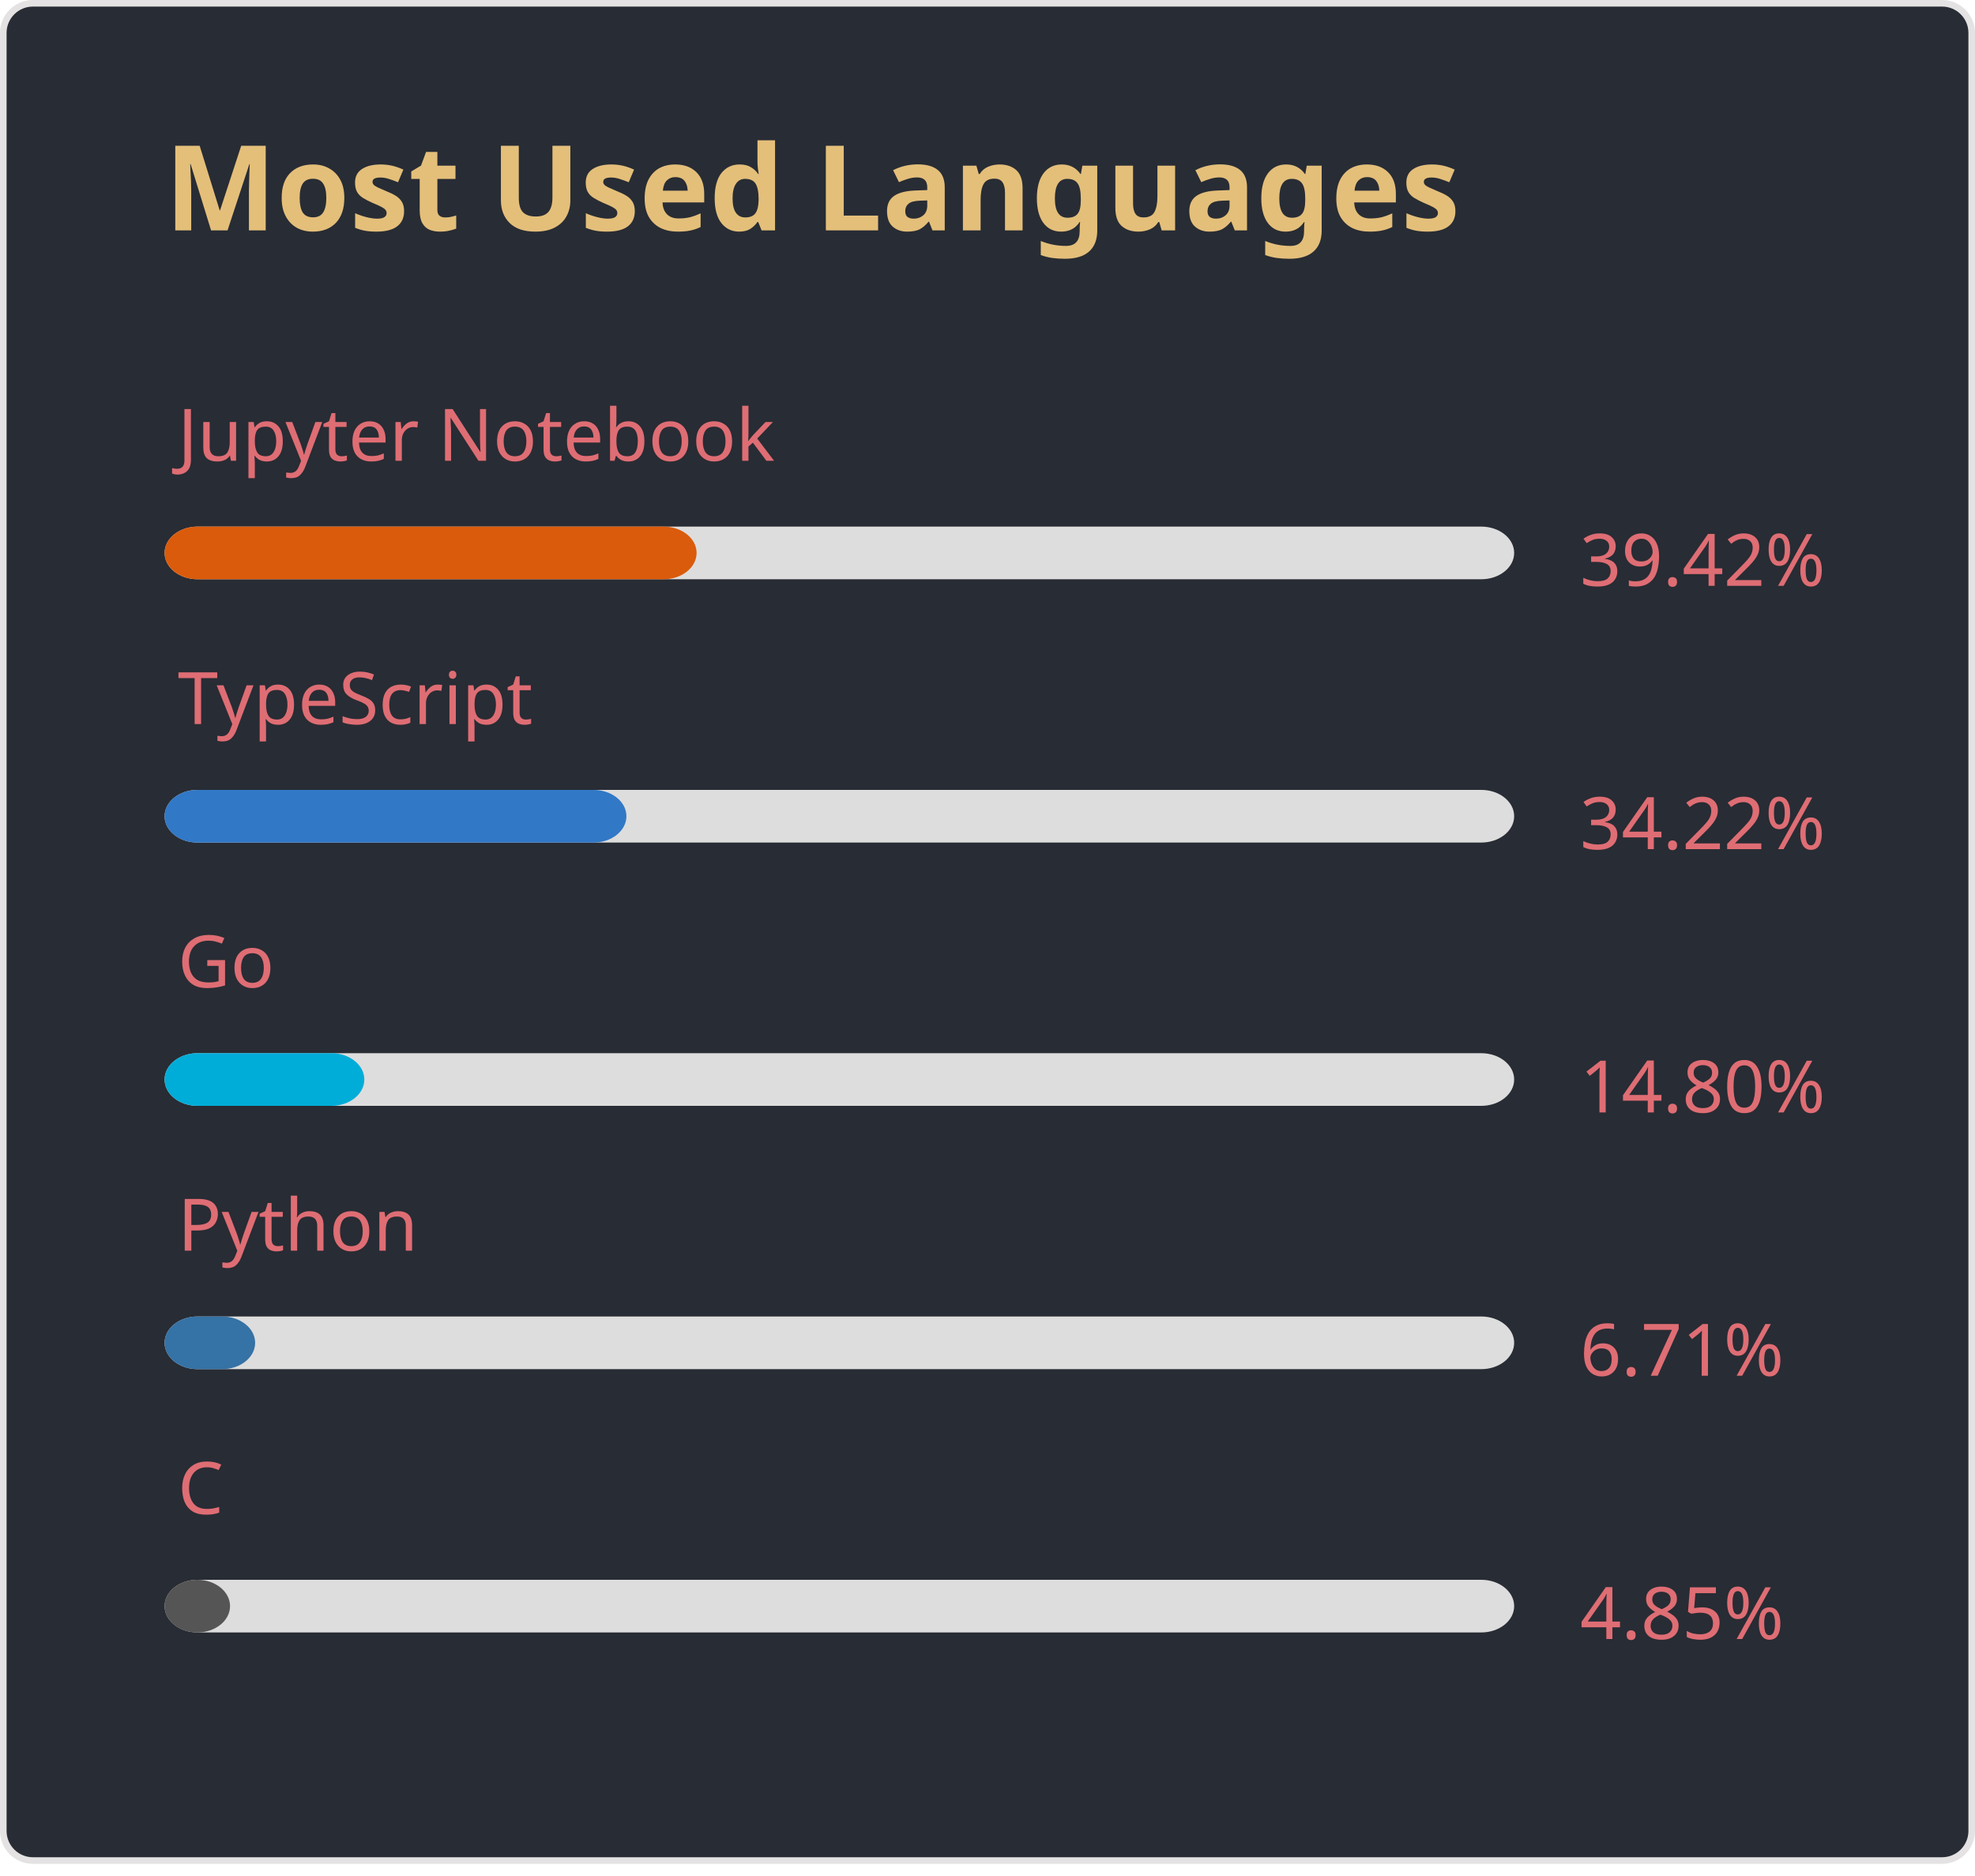
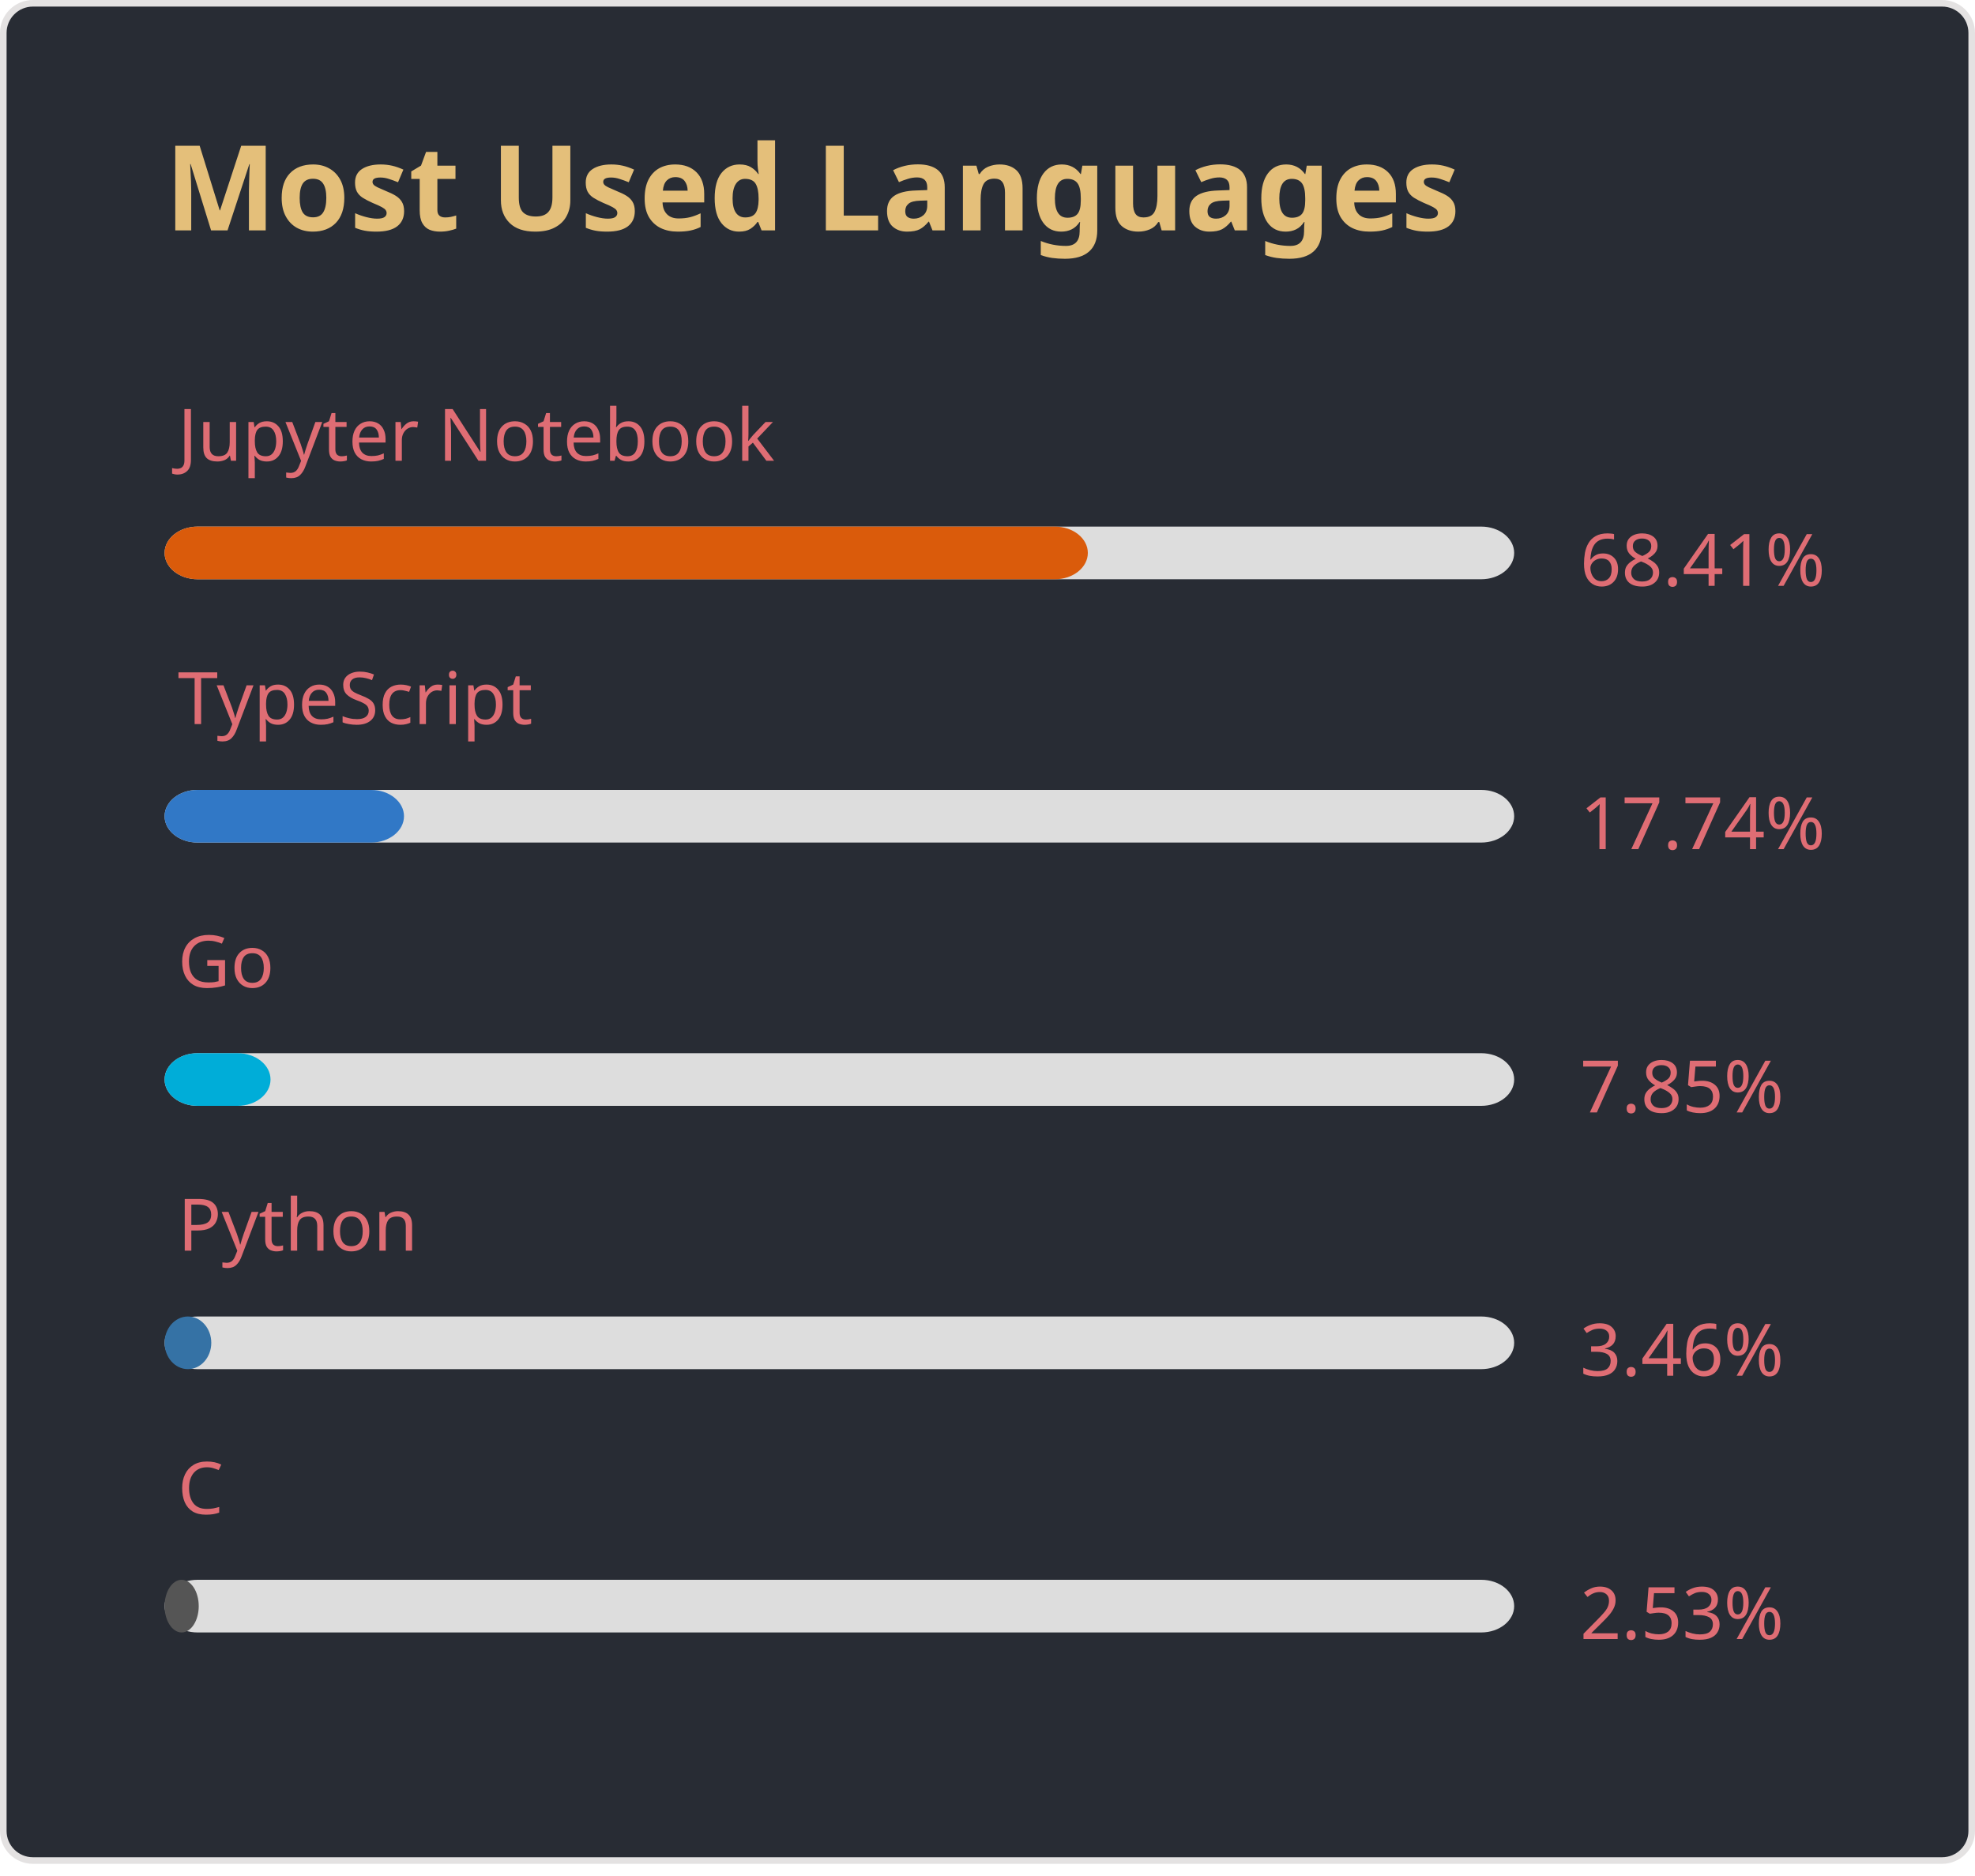
<svg xmlns="http://www.w3.org/2000/svg" width="300" height="285" viewBox="0 0 300 285" fill="none" role="img" aria-labelledby="descId">
  <style>
		.header {
			font: 600 18px "Segoe UI", Ubuntu, Sans-Serif;
			fill: #e4bf7a;
			animation: fadeInAnimation 0.8s ease-in-out forwards;
		}
		@supports (-moz-appearance: auto) {
			/* Selector detects Firefox */
			.header {
				font-size: 15.5px;
			}
		}
		.lang-name {
			font: 400 11px "Segoe UI", Ubuntu, Sans-Serif;
			fill: #df6d74;
		}

		/* Animations */
		@keyframes scaleInAnimation {
			from {
				transform: translate(-5px, 5px) scale(0);
			}
			to {
				transform: translate(-5px, 5px) scale(1);
			}
		}
		@keyframes fadeInAnimation {
			from {
				opacity: 0;
			}
			to {
				opacity: 1;
			}
		}

		* {
			animation-duration: 0s !important;
			animation-delay: 0s !important;
		}
	</style>
  <rect data-testid="card-bg" x="0.5" y="0.5" rx="4.5" height="99%" stroke="#e4e2e2" width="299" fill="#282c34" stroke-opacity="1" />
  <g data-testid="card-title" transform="translate(25, 35)">
    <g transform="translate(0, 0)">
      <text x="0" y="0" class="header" data-testid="header">
				Most Used Languages
			</text>
    </g>
  </g>
  <g data-testid="main-card-body" transform="translate(0, 55)">
    <svg data-testid="lang-items" x="25">
      <g transform="translate(0, 0)">
        <text data-testid="lang-name" x="2" y="15" class="lang-name">
					Jupyter Notebook
				</text>
-         <text x="215" y="34" class="lang-name">39.42%</text>
+         <text x="215" y="34" class="lang-name">68.41%</text>
        <svg width="205" x="0" y="25">
          <rect rx="5" ry="5" x="0" y="0" width="205" height="8" fill="#ddd" />
-           <rect height="8" fill="#DA5B0B" rx="5" ry="5" x="0" y="0" data-testid="lang-progress" width="39.42%" />
+           <rect height="8" fill="#DA5B0B" rx="5" ry="5" x="0" y="0" data-testid="lang-progress" width="68.41%" />
        </svg>
      </g>
      <g transform="translate(0, 40)">
        <text data-testid="lang-name" x="2" y="15" class="lang-name">
					TypeScript
				</text>
-         <text x="215" y="34" class="lang-name">34.22%</text>
+         <text x="215" y="34" class="lang-name">17.74%</text>
        <svg width="205" x="0" y="25">
          <rect rx="5" ry="5" x="0" y="0" width="205" height="8" fill="#ddd" />
-           <rect height="8" fill="#3178c6" rx="5" ry="5" x="0" y="0" data-testid="lang-progress" width="34.22%" />
+           <rect height="8" fill="#3178c6" rx="5" ry="5" x="0" y="0" data-testid="lang-progress" width="17.74%" />
        </svg>
      </g>
      <g transform="translate(0, 80)">
        <text data-testid="lang-name" x="2" y="15" class="lang-name">Go</text>
-         <text x="215" y="34" class="lang-name">14.80%</text>
+         <text x="215" y="34" class="lang-name">7.85%</text>
        <svg width="205" x="0" y="25">
          <rect rx="5" ry="5" x="0" y="0" width="205" height="8" fill="#ddd" />
-           <rect height="8" fill="#00ADD8" rx="5" ry="5" x="0" y="0" data-testid="lang-progress" width="14.8%" />
+           <rect height="8" fill="#00ADD8" rx="5" ry="5" x="0" y="0" data-testid="lang-progress" width="7.85%" />
        </svg>
      </g>
      <g transform="translate(0, 120)">
        <text data-testid="lang-name" x="2" y="15" class="lang-name">
					Python
				</text>
-         <text x="215" y="34" class="lang-name">6.71%</text>
+         <text x="215" y="34" class="lang-name">3.46%</text>
        <svg width="205" x="0" y="25">
          <rect rx="5" ry="5" x="0" y="0" width="205" height="8" fill="#ddd" />
-           <rect height="8" fill="#3572A5" rx="5" ry="5" x="0" y="0" data-testid="lang-progress" width="6.71%" />
+           <rect height="8" fill="#3572A5" rx="5" ry="5" x="0" y="0" data-testid="lang-progress" width="3.46%" />
        </svg>
      </g>
      <g transform="translate(0, 160)">
        <text data-testid="lang-name" x="2" y="15" class="lang-name">C</text>
-         <text x="215" y="34" class="lang-name">4.85%</text>
+         <text x="215" y="34" class="lang-name">2.53%</text>
        <svg width="205" x="0" y="25">
          <rect rx="5" ry="5" x="0" y="0" width="205" height="8" fill="#ddd" />
-           <rect height="8" fill="#555555" rx="5" ry="5" x="0" y="0" data-testid="lang-progress" width="4.85%" />
+           <rect height="8" fill="#555555" rx="5" ry="5" x="0" y="0" data-testid="lang-progress" width="2.53%" />
        </svg>
      </g>
    </svg>
  </g>
</svg>
